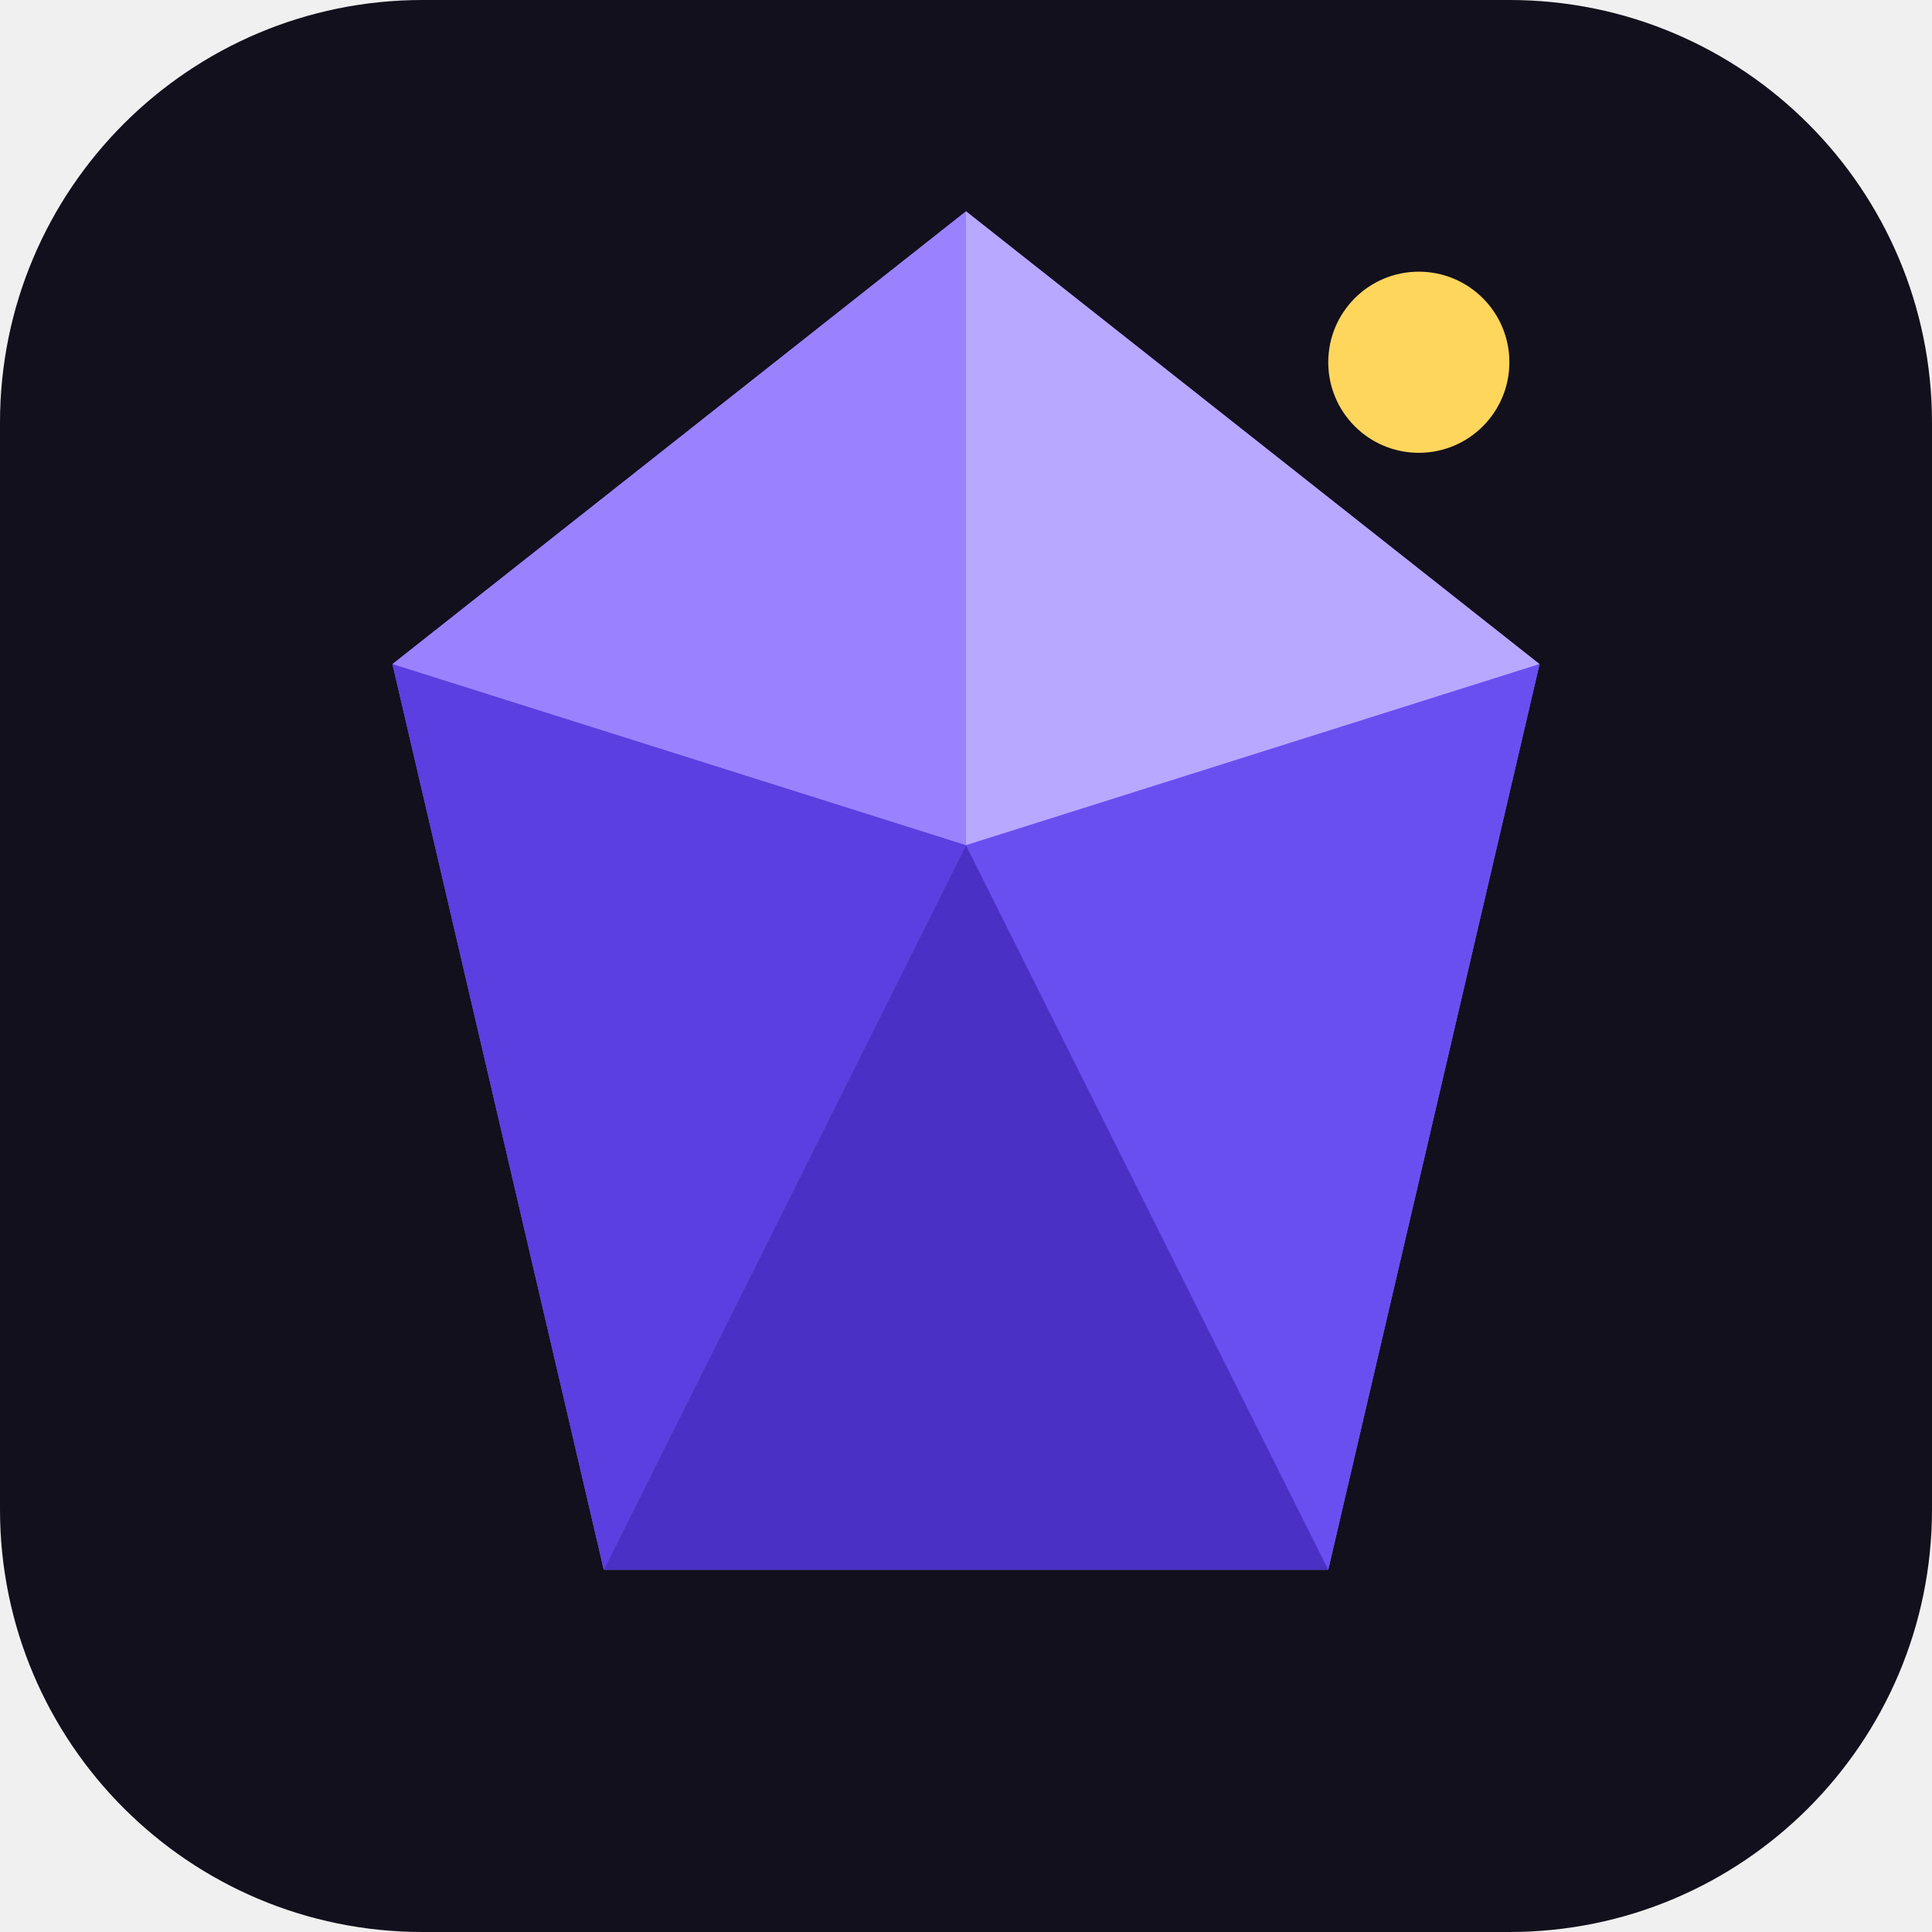
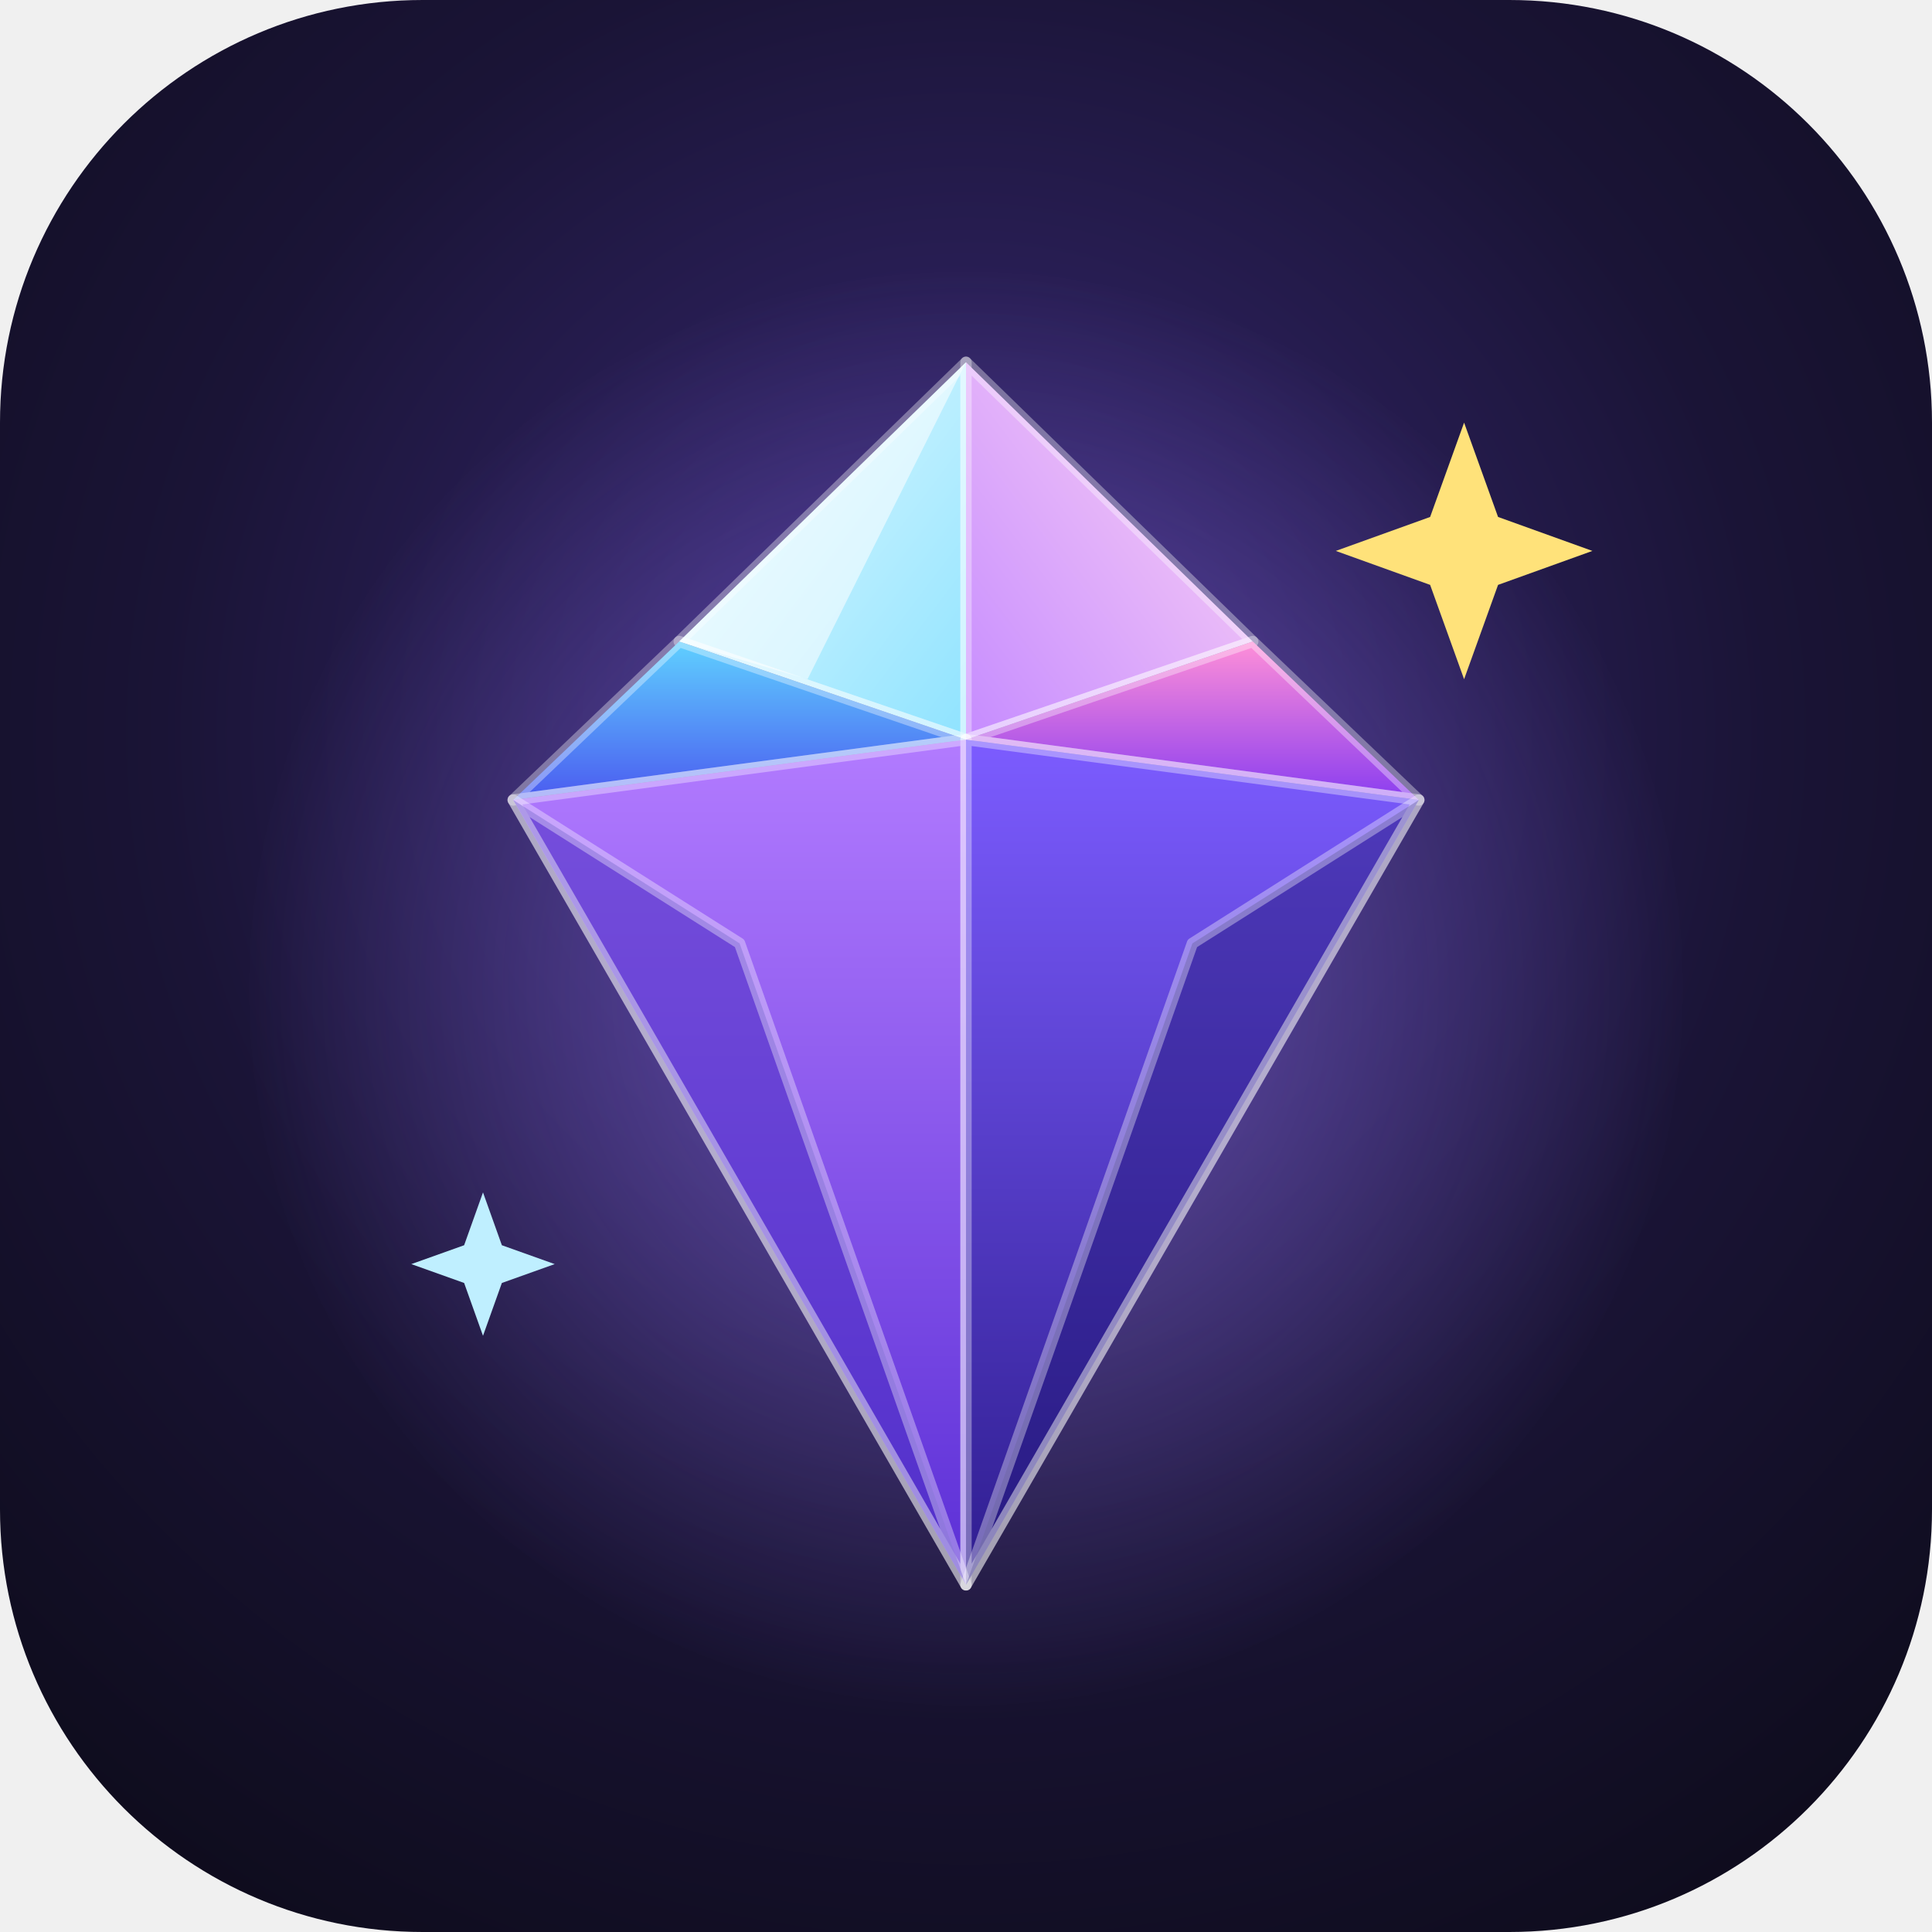
- <svg xmlns="http://www.w3.org/2000/svg" viewBox="0 0 64 64">
-   <rect width="64" height="64" rx="14" fill="#12101c" />
-   <polygon points="32,7 51,22 44,52 20,52 13,22" fill="#7c5cff" />
-   <polygon points="32,7 51,22 32,28" fill="#b9a8ff" />
-   <polygon points="32,7 13,22 32,28" fill="#9a82ff" />
-   <polygon points="13,22 32,28 20,52" fill="#5b3fe0" />
-   <polygon points="51,22 32,28 44,52" fill="#6a4ff0" />
-   <polygon points="32,28 44,52 20,52" fill="#4a30c4" />
-   <circle cx="47" cy="12" r="3" fill="#ffd65c" />
+ <svg xmlns="http://www.w3.org/2000/svg" viewBox="0 0 512 512">
+   <defs>
+     <radialGradient id="bg" cx="50%" cy="38%" r="75%">
+       <stop offset="0" stop-color="#3a2a7a" />
+       <stop offset=".55" stop-color="#1a1436" />
+       <stop offset="1" stop-color="#0d0b1a" />
+     </radialGradient>
+     <radialGradient id="glow" cx="50%" cy="50%" r="50%">
+       <stop offset="0" stop-color="#9b7bff" stop-opacity=".55" />
+       <stop offset="1" stop-color="#9b7bff" stop-opacity="0" />
+     </radialGradient>
+     <linearGradient id="l1" x1="0" y1="0" x2="1" y2="1">
+       <stop offset="0" stop-color="#e9fbff" />
+       <stop offset="1" stop-color="#8fe3ff" />
+     </linearGradient>
+     <linearGradient id="l2" x1="1" y1="0" x2="0" y2="1">
+       <stop offset="0" stop-color="#ffd6f4" />
+       <stop offset="1" stop-color="#c58bff" />
+     </linearGradient>
+     <linearGradient id="l3" x1="0" y1="0" x2="0" y2="1">
+       <stop offset="0" stop-color="#5fd0ff" />
+       <stop offset="1" stop-color="#4b5bf0" />
+     </linearGradient>
+     <linearGradient id="l4" x1="0" y1="0" x2="0" y2="1">
+       <stop offset="0" stop-color="#b27bff" />
+       <stop offset="1" stop-color="#5b2fd6" />
+     </linearGradient>
+     <linearGradient id="l5" x1="0" y1="0" x2="0" y2="1">
+       <stop offset="0" stop-color="#ff8fd8" />
+       <stop offset="1" stop-color="#8a3df0" />
+     </linearGradient>
+     <linearGradient id="l6" x1="0" y1="0" x2="0" y2="1">
+       <stop offset="0" stop-color="#7c5cff" />
+       <stop offset="1" stop-color="#2e1d8f" />
+     </linearGradient>
+   </defs>
+   <rect width="512" height="512" rx="112" fill="url(#bg)" />
+   <circle cx="256" cy="262" r="190" fill="url(#glow)" />
+   <g stroke="#ffffff" stroke-opacity=".35" stroke-width="3" stroke-linejoin="round">
+     <polygon points="256,96 180,170 256,196" fill="url(#l1)" />
+     <polygon points="256,96 332,170 256,196" fill="url(#l2)" />
+     <polygon points="180,170 136,212 256,196" fill="url(#l3)" />
+     <polygon points="332,170 376,212 256,196" fill="url(#l5)" />
+     <polygon points="136,212 256,196 256,420" fill="url(#l4)" />
+     <polygon points="376,212 256,196 256,420" fill="url(#l6)" />
+     <polygon points="136,212 196,250 256,420" fill="#4a2fc0" fill-opacity=".55" />
+     <polygon points="376,212 316,250 256,420" fill="#1e1470" fill-opacity=".45" />
+   </g>
+   <polygon points="256,96 180,170 214,180" fill="#fff" fill-opacity=".55" />
+   <path d="M388 112 l9 25 25 9 -25 9 -9 25 -9 -25 -25 -9 25 -9z" fill="#ffe27a" />
+   <path d="M128 316 l5 14 14 5 -14 5 -5 14 -5 -14 -14 -5 14 -5z" fill="#bfefff" />
</svg>
